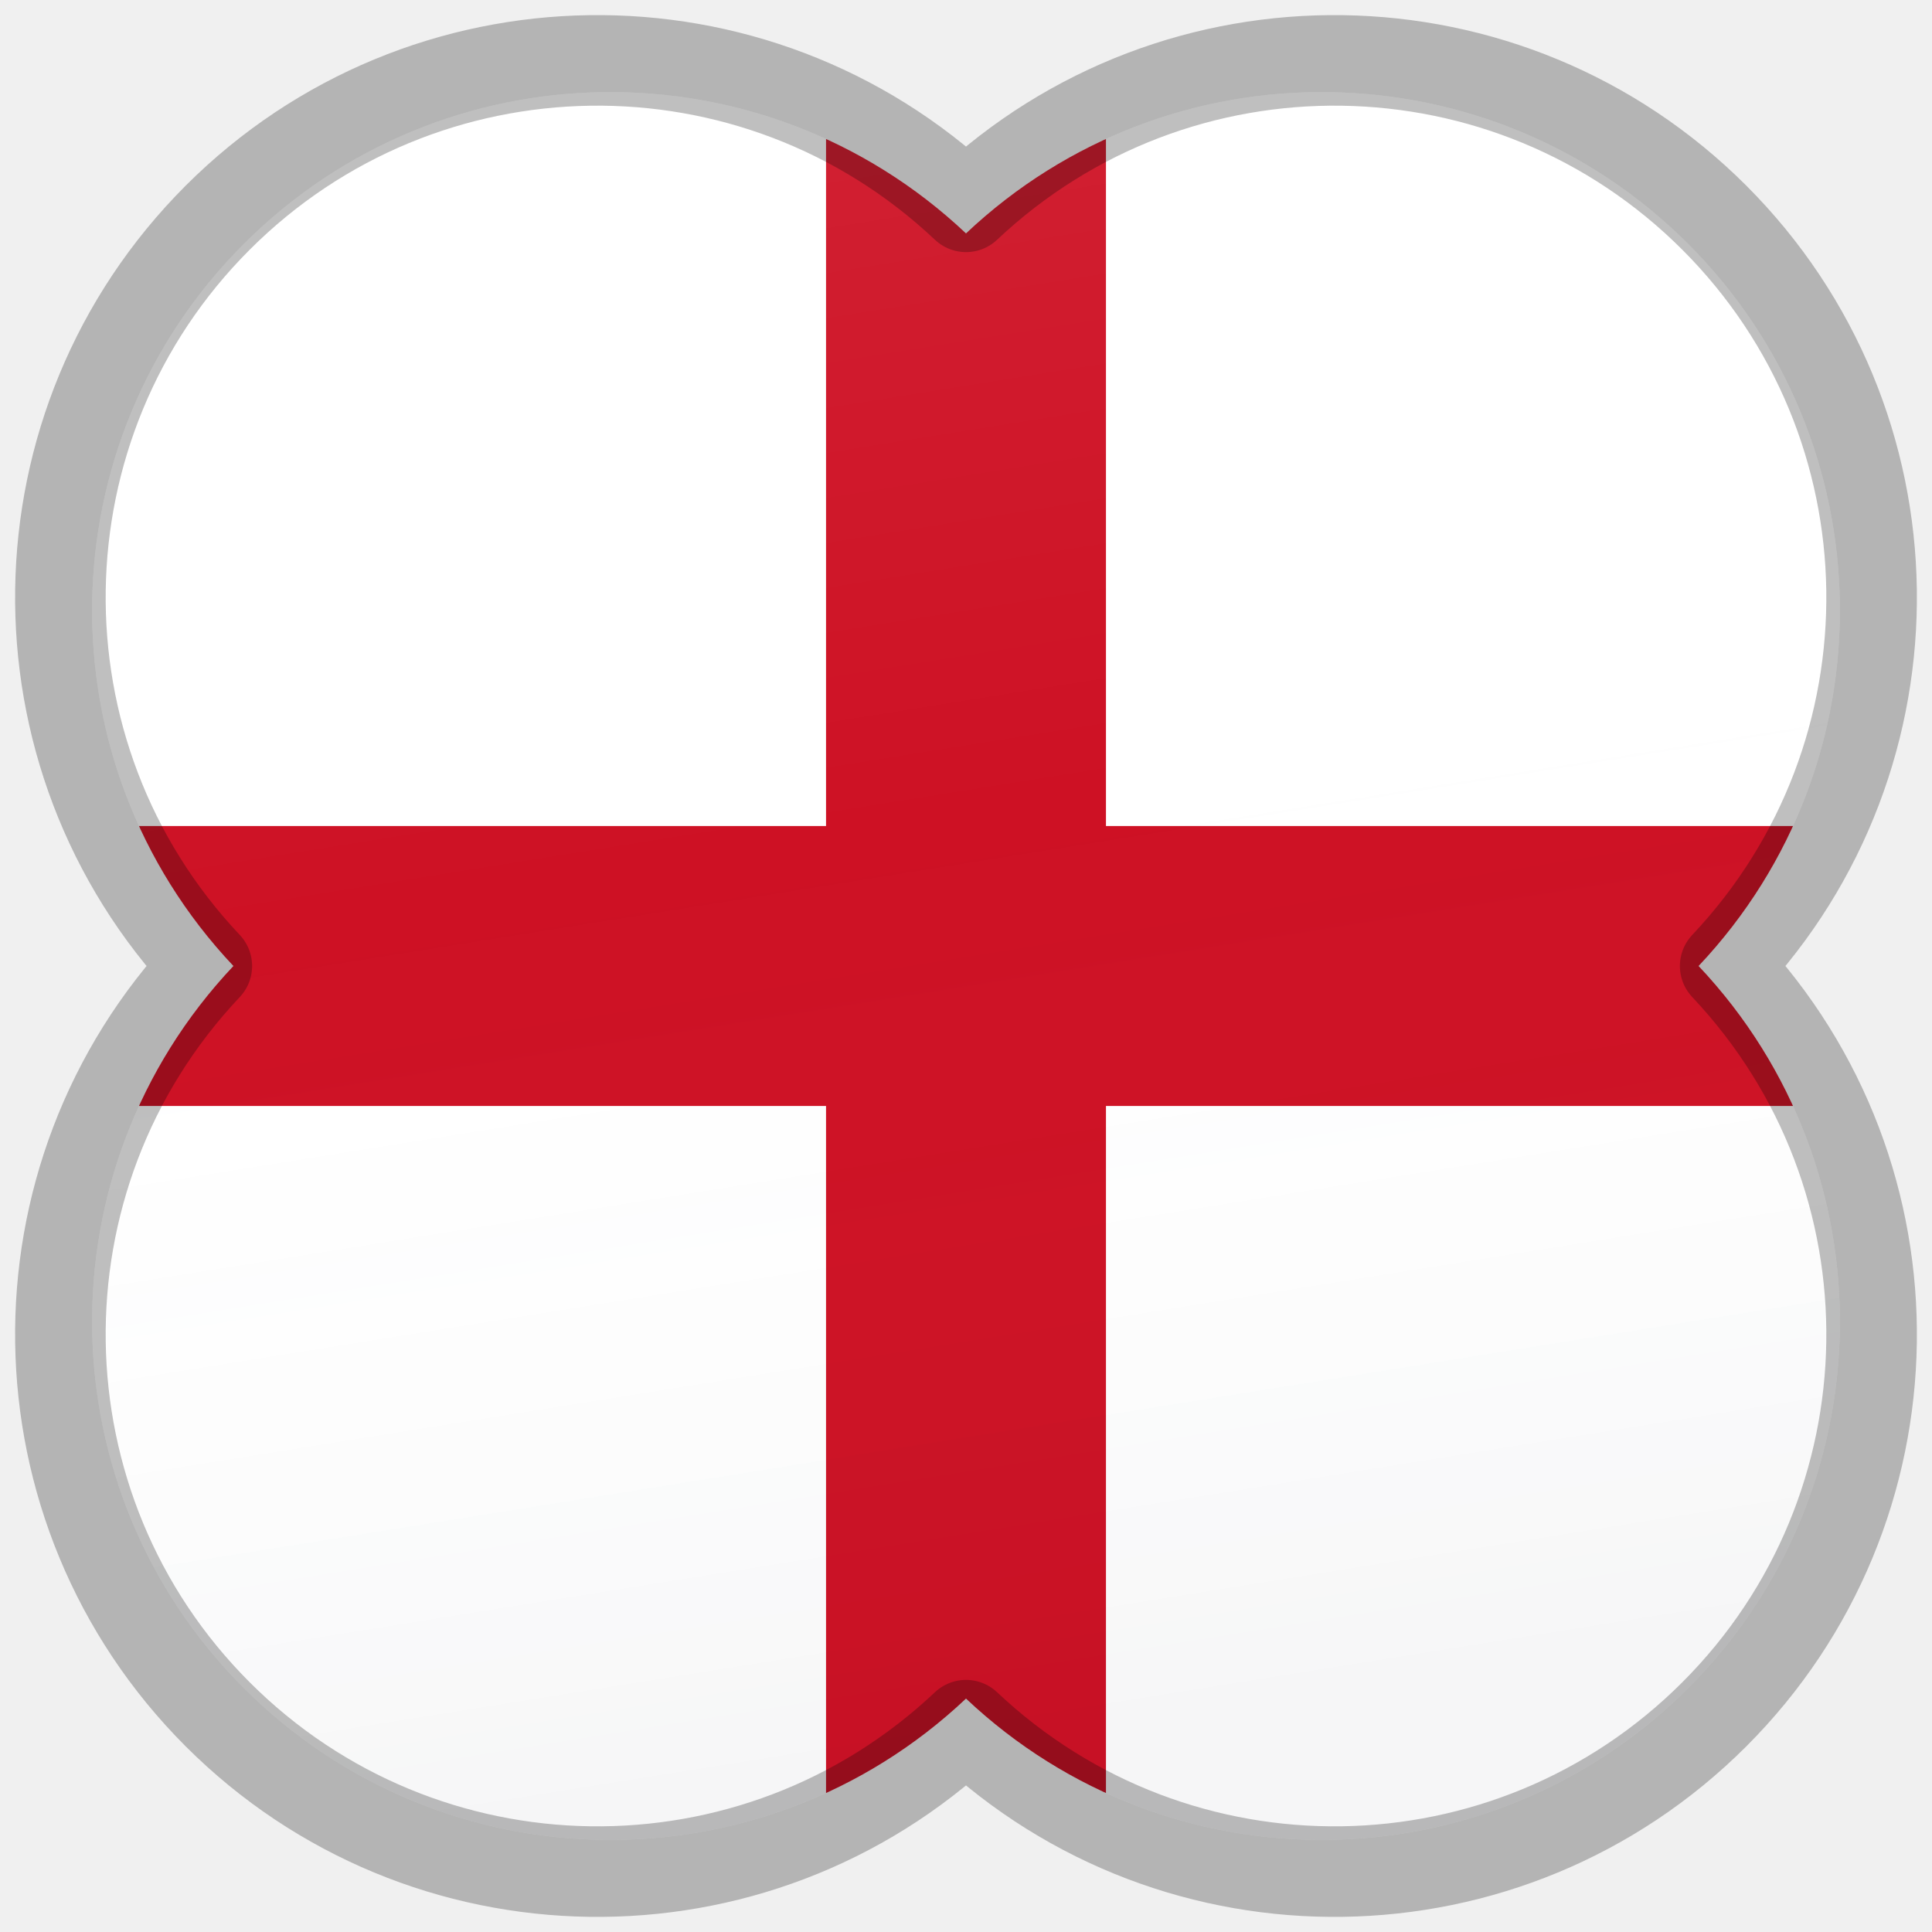
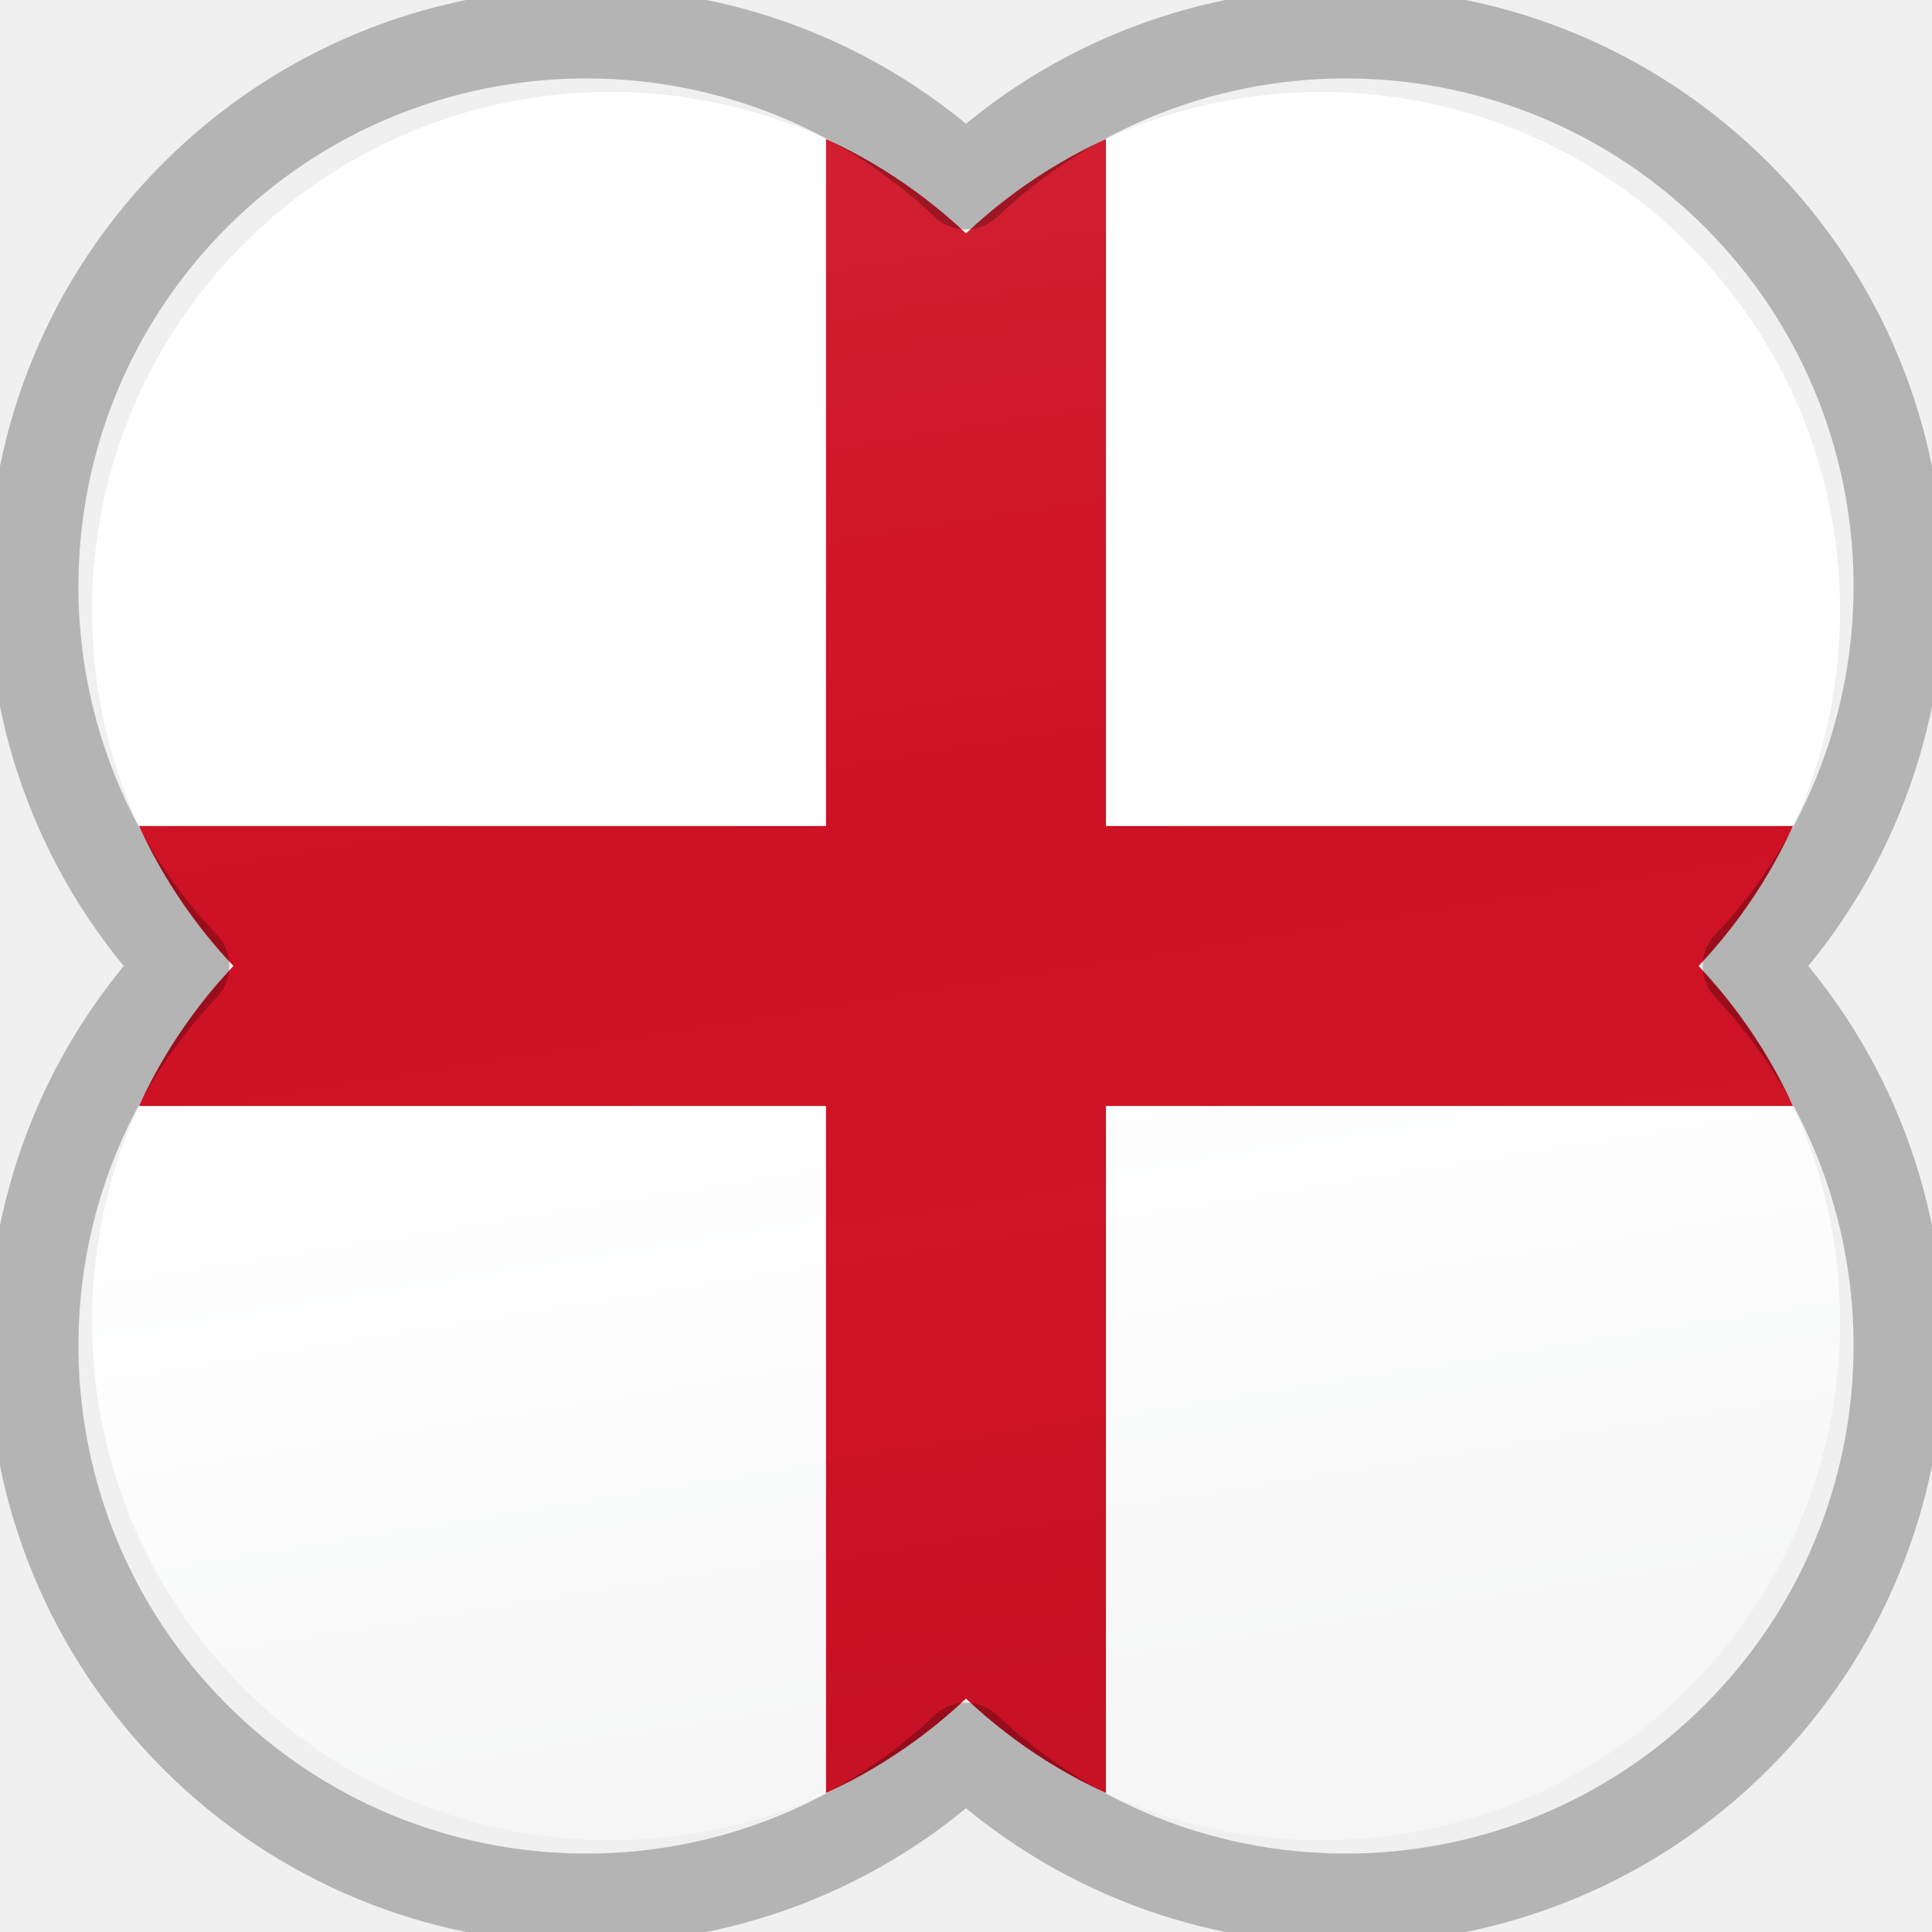
<svg xmlns="http://www.w3.org/2000/svg" viewBox="0 0 512 512" width="512" height="512" role="img" aria-labelledby="petal-soft-gb-eng-title">
  <defs>
    <path id="petal-soft-gb-eng-shape" d="M 256 54.811 A 142.322 142.322 0 0 1 457.189 256 A 142.322 142.322 0 0 1 256 457.189 A 142.322 142.322 0 0 1 54.811 256 A 142.322 142.322 0 0 1 256 54.811 Z" />
    <clipPath id="petal-soft-gb-eng-clip" clipPathUnits="userSpaceOnUse">
      <path d="M 256 54.811 A 142.322 142.322 0 0 1 457.189 256 A 142.322 142.322 0 0 1 256 457.189 A 142.322 142.322 0 0 1 54.811 256 A 142.322 142.322 0 0 1 256 54.811 Z" />
    </clipPath>
    <linearGradient id="petal-soft-gb-eng-shade" x1="0" y1="0" x2="0.16" y2="1">
      <stop offset="0%" stop-color="#ffffff" stop-opacity=".075" />
      <stop offset="48%" stop-color="#ffffff" stop-opacity="0" />
      <stop offset="100%" stop-color="#151a2b" stop-opacity=".038" />
    </linearGradient>
  </defs>
  <g transform="translate(8.96, 8.96) scale(0.965)">
    <g clip-path="url(#petal-soft-gb-eng-clip)">
      <path d="M 256 54.811 A 142.322 142.322 0 0 1 457.189 256 A 142.322 142.322 0 0 1 256 457.189 A 142.322 142.322 0 0 1 54.811 256 A 142.322 142.322 0 0 1 256 54.811 Z" fill="#fff" />
      <g transform="translate(16, 16) scale(0.9375)">
        <path fill="#fff" d="M0 0h512v512H0z" />
        <path fill="#ce1124" d="M215 0h82v512h-82z" />
        <path fill="#ce1124" d="M0 215h512v82H0z" />
      </g>
      <path d="M 256 54.811 A 142.322 142.322 0 0 1 457.189 256 A 142.322 142.322 0 0 1 256 457.189 A 142.322 142.322 0 0 1 54.811 256 A 142.322 142.322 0 0 1 256 54.811 Z" fill="url(#petal-soft-gb-eng-shade)" />
    </g>
  </g>
-   <path d="M 256 54.811 A 142.322 142.322 0 0 1 457.189 256 A 142.322 142.322 0 0 1 256 457.189 A 142.322 142.322 0 0 1 54.811 256 A 142.322 142.322 0 0 1 256 54.811 Z" fill="none" stroke="currentColor" stroke-width="24" stroke-opacity="0.25" stroke-linejoin="round" />
+   <path d="M 256 48.775 A 146.591 146.591 0 0 1 463.225 256 A 146.591 146.591 0 0 1 256 463.225 A 146.591 146.591 0 0 1 48.775 256 A 146.591 146.591 0 0 1 256 48.775 Z" fill="none" stroke="currentColor" stroke-width="24" stroke-opacity="0.25" stroke-linejoin="round" />
</svg>
